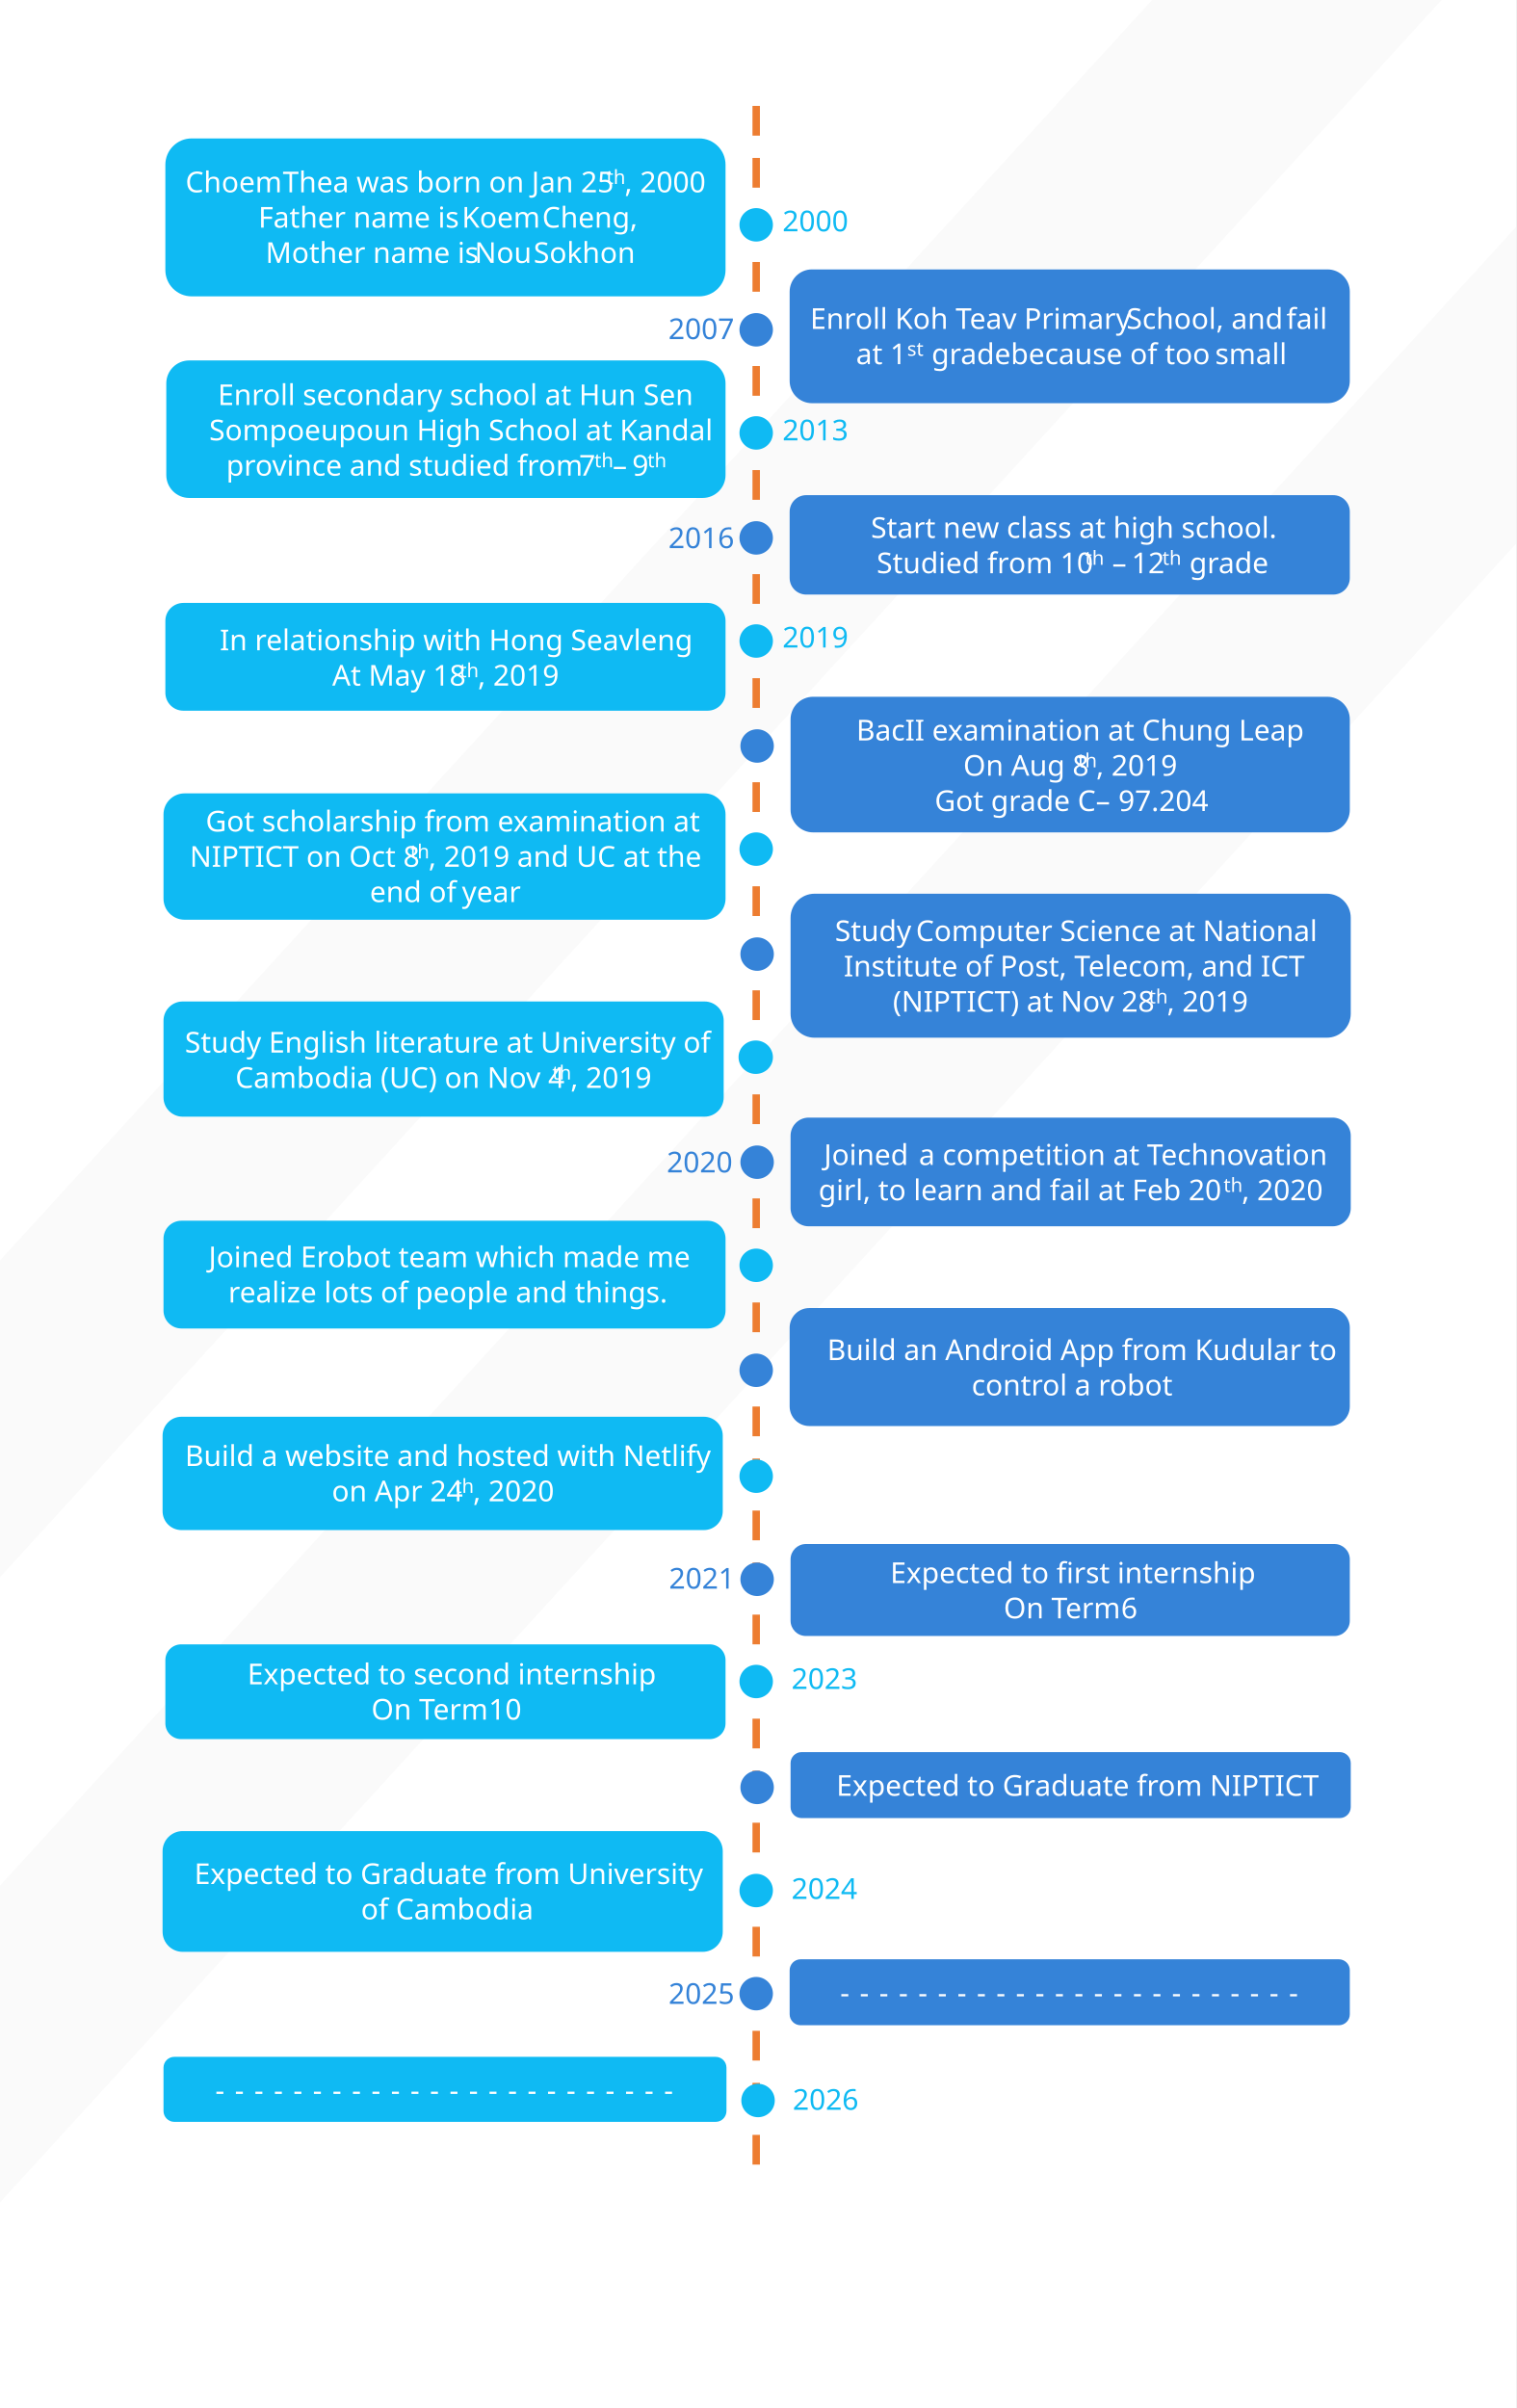
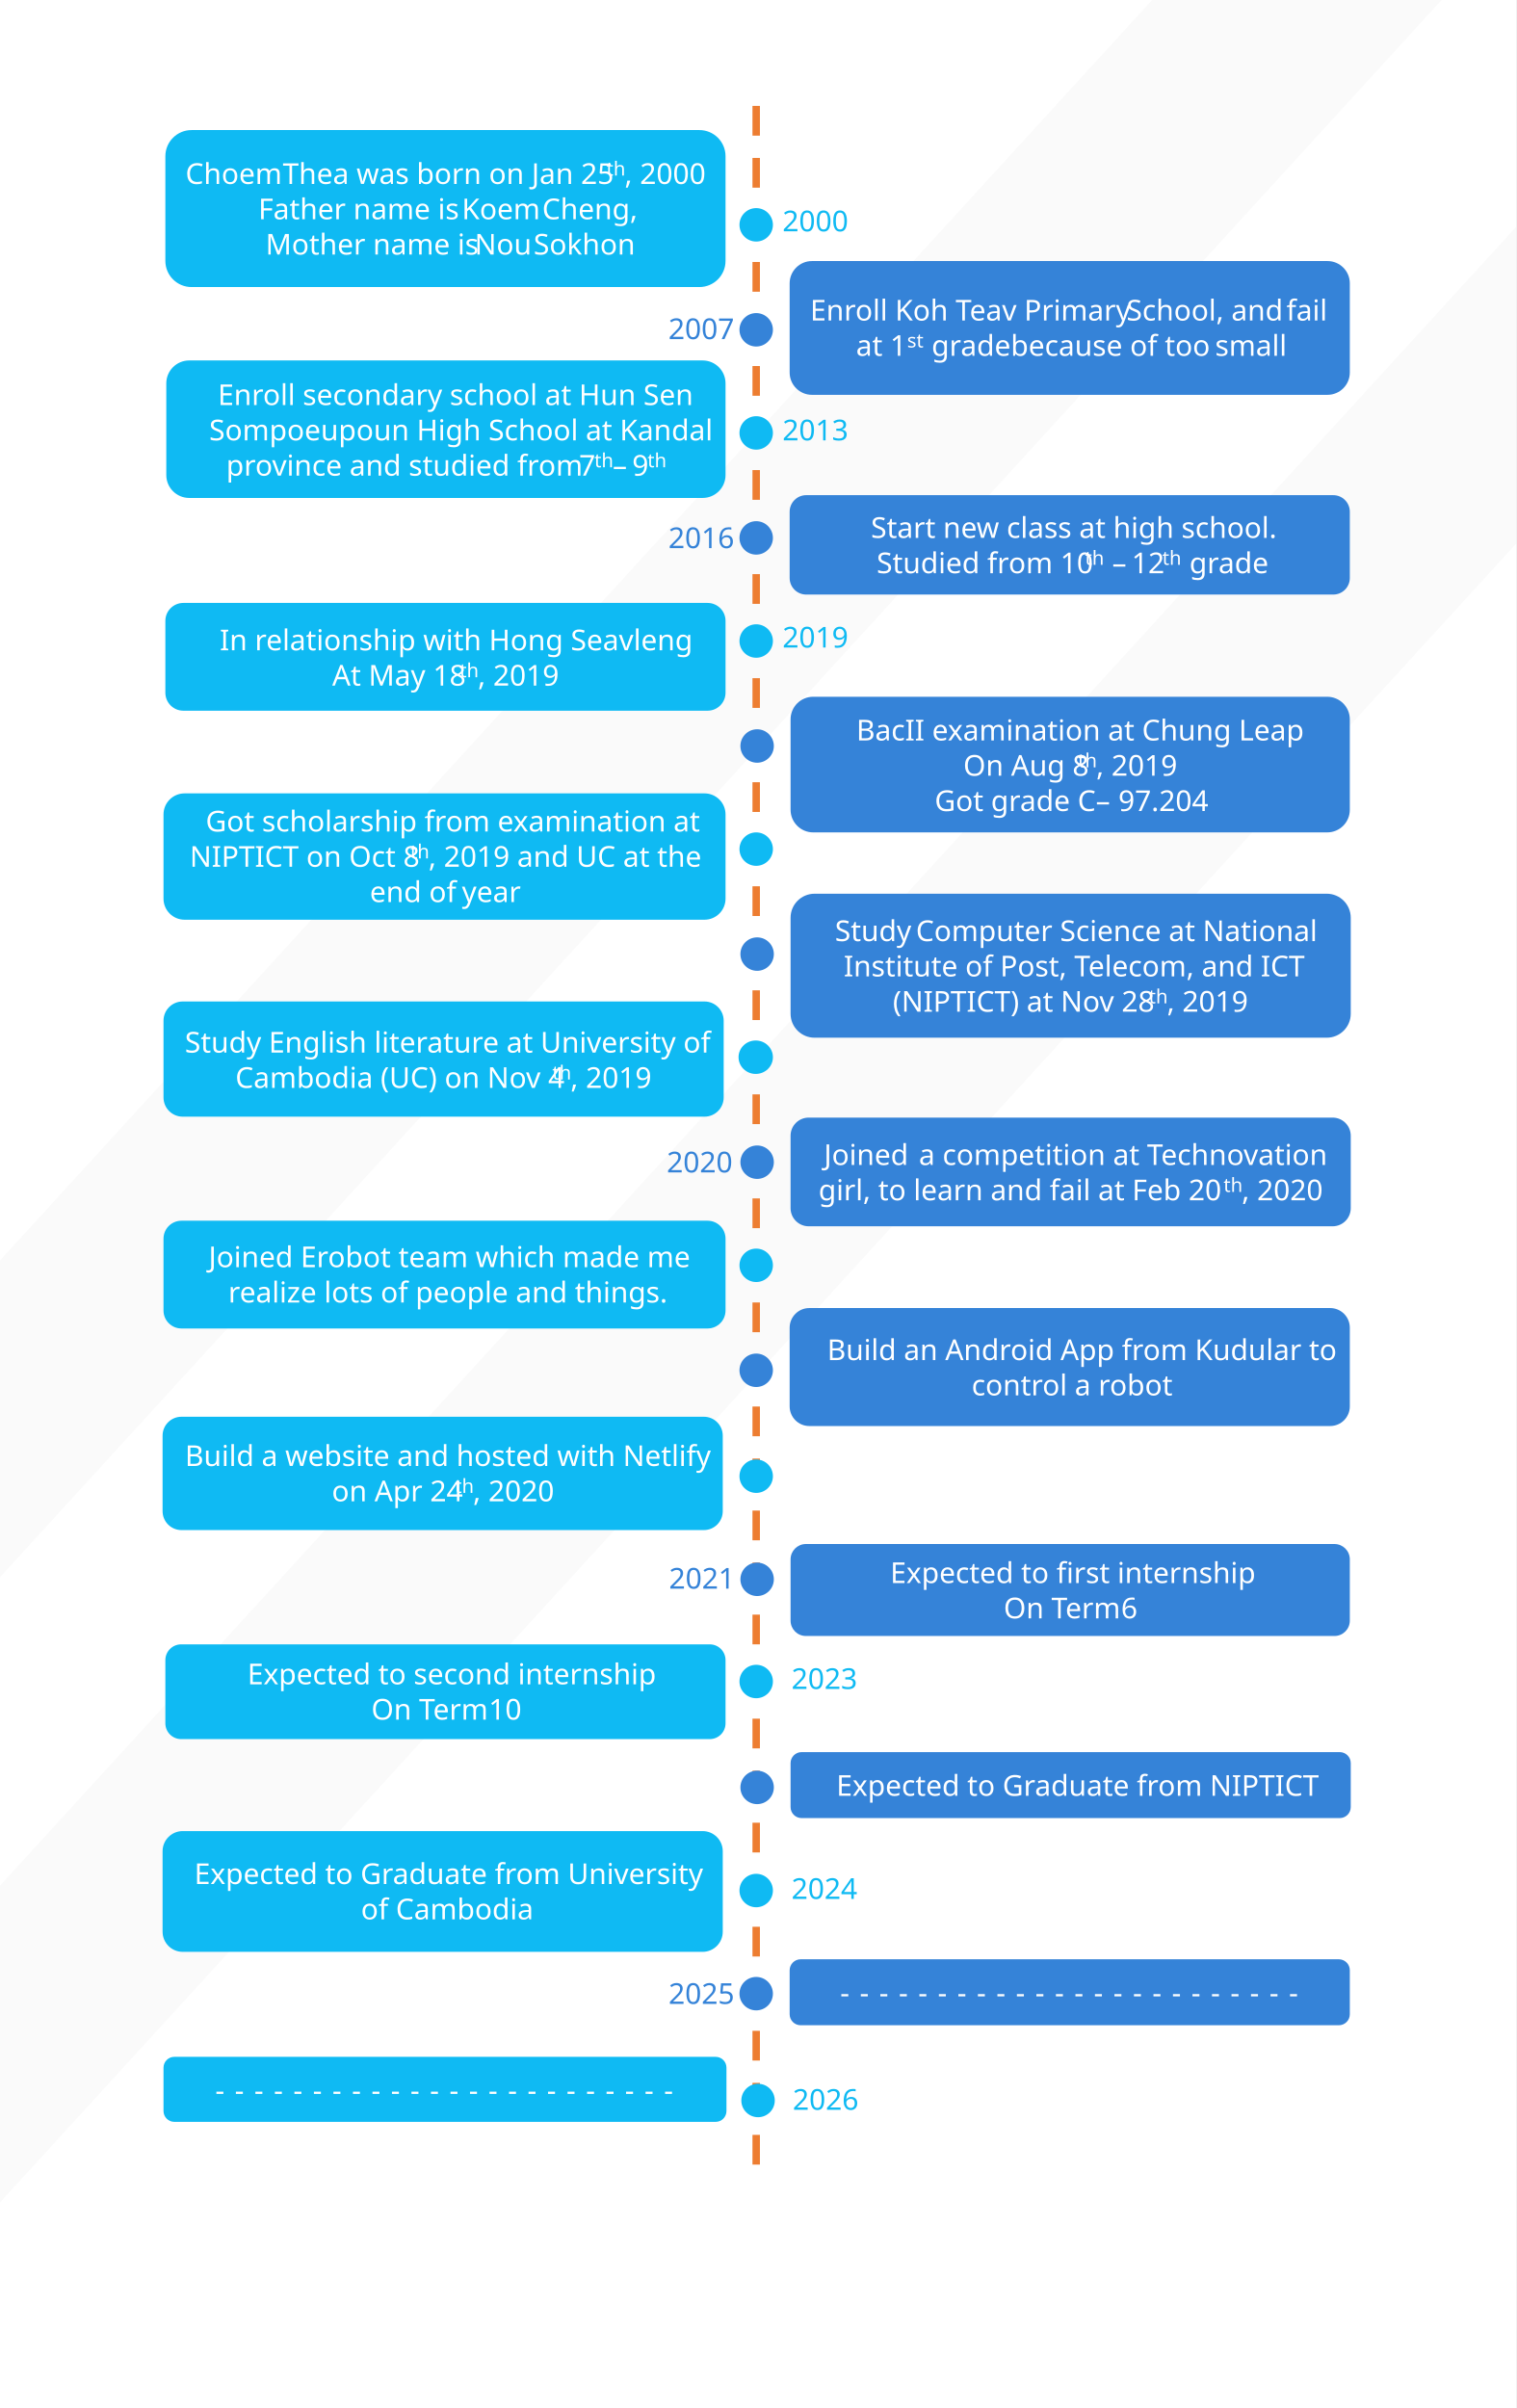
<svg xmlns="http://www.w3.org/2000/svg" width="1632" height="2592" overflow="hidden">
  <defs>
    <clipPath id="clip0">
      <path d="M0 0 1632 0 1632 2592 0 2592Z" fill-rule="evenodd" clip-rule="evenodd" />
    </clipPath>
  </defs>
  <g clip-path="url(#clip0)">
    <rect x="0" y="0" width="1632" height="2592" fill="#FFFFFF" />
    <path d="M2245.05-85.427-485.741 2902.15-655.551 2746.93 2075.24-240.642Z" fill="#000000" fill-rule="evenodd" fill-opacity="0.02" />
    <path d="M1979.57-467.973-751.228 2519.6-921.024 2364.4 1809.77-623.176Z" fill="#000000" fill-rule="evenodd" fill-opacity="0.02" />
    <path d="M814 114 814 2344.69" stroke="#ED7D31" stroke-width="8" stroke-miterlimit="8" stroke-dasharray="32 24" fill="none" fill-rule="evenodd" />
    <path d="M796 242C796 232.059 804.059 224 814 224 823.941 224 832 232.059 832 242 832 251.941 823.941 260 814 260 804.059 260 796 251.941 796 242Z" fill="#0FBAF3" fill-rule="evenodd" />
    <text fill="#0FBAF3" font-family="Trebuchet MS,Trebuchet MS_MSFontService,sans-serif" font-weight="400" font-size="31" transform="translate(842.242 249)">2000</text>
-     <path d="M178 177.334C178 161.686 190.686 149 206.334 149L752.666 149C768.314 149 781 161.686 781 177.334L781 290.666C781 306.314 768.314 319 752.666 319L206.334 319C190.686 319 178 306.314 178 290.666Z" fill="#0FBAF3" fill-rule="evenodd" />
-     <text fill="#FFFFFF" font-family="Trebuchet MS,Trebuchet MS_MSFontService,sans-serif" font-weight="400" font-size="31" transform="translate(199.627 207)">Choem<tspan x="104.767" y="0">Thea was born on Jan 25</tspan>
+     <path d="M178 168.167C178 152.611 190.611 140 206.167 140L752.833 140C768.389 140 781 152.611 781 168.167L781 280.833C781 296.389 768.389 309 752.833 309L206.167 309C190.611 309 178 296.389 178 280.833Z" fill="#0FBAF3" fill-rule="evenodd" />
+     <text fill="#FFFFFF" font-family="Trebuchet MS,Trebuchet MS_MSFontService,sans-serif" font-weight="400" font-size="31" transform="translate(199.627 198)">Choem<tspan x="104.767" y="0">Thea was born on Jan 25</tspan>
      <tspan font-size="21" x="453.1" y="-9">th</tspan>
      <tspan x="472.767" y="0">, 2000</tspan>
      <tspan x="78.453" y="38">Father name is </tspan>
      <tspan x="297.453" y="38">Koem</tspan>
      <tspan x="383.973" y="38">Cheng,</tspan>
      <tspan x="86.213" y="76">Mother name is </tspan>
      <tspan x="311.213" y="76">Nou</tspan>
      <tspan x="374.713" y="76">Sokhon</tspan>
    </text>
    <path d="M796 355C796 345.059 804.059 337 814 337 823.941 337 832 345.059 832 355 832 364.941 823.941 373 814 373 804.059 373 796 364.941 796 355Z" fill="#3583D8" fill-rule="evenodd" />
    <text fill="#3583D8" font-family="Trebuchet MS,Trebuchet MS_MSFontService,sans-serif" font-weight="400" font-size="31" transform="translate(719.466 365)">2007</text>
-     <path d="M850 314.001C850 300.745 860.745 290 874.001 290L1429 290C1442.25 290 1453 300.745 1453 314.001L1453 409.999C1453 423.255 1442.25 434 1429 434L874.001 434C860.745 434 850 423.255 850 409.999Z" fill="#3583D8" fill-rule="evenodd" />
-     <text fill="#FFFFFF" font-family="Trebuchet MS,Trebuchet MS_MSFontService,sans-serif" font-weight="400" font-size="31" transform="translate(872.092 354)">Enroll Koh Teav Primary <tspan x="340.42" y="0">School</tspan>, and <tspan x="512.587" y="0">fail </tspan>
+     <path d="M850 305.001C850 291.745 860.745 281 874.001 281L1429 281C1442.25 281 1453 291.745 1453 305.001L1453 400.999C1453 414.255 1442.25 425 1429 425L874.001 425C860.745 425 850 414.255 850 400.999Z" fill="#3583D8" fill-rule="evenodd" />
+     <text fill="#FFFFFF" font-family="Trebuchet MS,Trebuchet MS_MSFontService,sans-serif" font-weight="400" font-size="31" transform="translate(872.092 345)">Enroll Koh Teav Primary <tspan x="340.42" y="0">School</tspan>, and <tspan x="512.587" y="0">fail </tspan>
      <tspan x="49.373" y="38">at 1</tspan>
      <tspan font-size="21" x="104.373" y="29">st</tspan>
      <tspan x="130.707" y="38">grade </tspan>because of too <tspan x="435.873" y="38">small</tspan>
    </text>
    <path d="M796 466C796 456.059 804.059 448 814 448 823.941 448 832 456.059 832 466 832 475.941 823.941 484 814 484 804.059 484 796 475.941 796 466Z" fill="#0FBAF3" fill-rule="evenodd" />
    <text fill="#0FBAF3" font-family="Trebuchet MS,Trebuchet MS_MSFontService,sans-serif" font-weight="400" font-size="31" transform="translate(842.242 474)">2013</text>
    <path d="M179 412.667C179 399.044 190.044 388 203.667 388L756.333 388C769.956 388 781 399.044 781 412.667L781 511.333C781 524.956 769.956 536 756.333 536L203.667 536C190.044 536 179 524.956 179 511.333Z" fill="#0FBAF3" fill-rule="evenodd" />
    <text fill="#FFFFFF" font-family="Trebuchet MS,Trebuchet MS_MSFontService,sans-serif" font-weight="400" font-size="31" transform="translate(234.472 436)">Enroll secondary school at Hun Sen <tspan x="-9.333" y="38">Sompoeupoun High School at Kandal </tspan>
      <tspan x="9" y="76">province and studied from </tspan>
      <tspan x="388.833" y="76">7</tspan>
      <tspan font-size="21" x="405.333" y="67">th</tspan>
      <tspan x="425" y="76">–</tspan>
      <tspan x="446" y="76">9</tspan>
      <tspan font-size="21" x="462.5" y="67">th</tspan>
    </text>
    <path d="M796 579C796 569.059 804.059 561 814 561 823.941 561 832 569.059 832 579 832 588.941 823.941 597 814 597 804.059 597 796 588.941 796 579Z" fill="#3583D8" fill-rule="evenodd" />
    <text fill="#3583D8" font-family="Trebuchet MS,Trebuchet MS_MSFontService,sans-serif" font-weight="400" font-size="31" transform="translate(719.466 590)">2016</text>
    <path d="M850 550.834C850 540.984 857.984 533 867.833 533L1435.17 533C1445.02 533 1453 540.984 1453 550.834L1453 622.166C1453 632.016 1445.02 640 1435.17 640L867.833 640C857.984 640 850 632.016 850 622.166Z" fill="#3583D8" fill-rule="evenodd" />
    <text fill="#FFFFFF" font-family="Trebuchet MS,Trebuchet MS_MSFontService,sans-serif" font-weight="400" font-size="31" transform="translate(937.469 579)">Start new class at high school.<tspan x="6.167" y="38">Studied from 10</tspan>
      <tspan font-size="21" x="230.5" y="29">th</tspan>
      <tspan x="259.667" y="38">–</tspan>
      <tspan x="280.667" y="38">12</tspan>
      <tspan font-size="21" x="313.667" y="29">th</tspan>
      <tspan x="342.833" y="38">grade</tspan>
    </text>
    <path d="M797 803C797 793.059 805.059 785 815 785 824.941 785 833 793.059 833 803 833 812.941 824.941 821 815 821 805.059 821 797 812.941 797 803Z" fill="#3583D8" fill-rule="evenodd" />
    <path d="M851 774.334C851 760.895 861.894 750 875.333 750L1428.67 750C1442.11 750 1453 760.895 1453 774.334L1453 871.666C1453 885.105 1442.11 896 1428.67 896L875.333 896C861.894 896 851 885.105 851 871.666Z" fill="#3583D8" fill-rule="evenodd" />
    <text fill="#FFFFFF" font-family="Trebuchet MS,Trebuchet MS_MSFontService,sans-serif" font-weight="400" font-size="31" transform="translate(921.778 797)">BacII examination at Chung Leap <tspan x="115.113" y="38">On Aug 8</tspan>
      <tspan font-size="21" x="238.553" y="29">th</tspan>
      <tspan x="258.22" y="38">, 2019</tspan>
      <tspan x="84.333" y="76">Got grade C </tspan>–<tspan x="282" y="76">97.204</tspan>
    </text>
    <path d="M797 1027C797 1017.06 805.059 1009 815 1009 824.941 1009 833 1017.06 833 1027 833 1036.94 824.941 1045 815 1045 805.059 1045 797 1036.94 797 1027Z" fill="#3583D8" fill-rule="evenodd" />
    <path d="M851 987.834C851 973.566 862.566 962 876.834 962L1428.17 962C1442.43 962 1454 973.566 1454 987.834L1454 1091.17C1454 1105.43 1442.43 1117 1428.17 1117L876.834 1117C862.566 1117 851 1105.43 851 1091.17Z" fill="#3583D8" fill-rule="evenodd" />
    <text fill="#FFFFFF" font-family="Trebuchet MS,Trebuchet MS_MSFontService,sans-serif" font-weight="400" font-size="31" transform="translate(898.728 1013)">Study <tspan x="87.167" y="0">Computer Science at National </tspan>
      <tspan x="9.5" y="38">Institute of Post, Telecom, and ICT </tspan>
      <tspan x="62.333" y="76">(NIPTICT) at Nov 28</tspan>
      <tspan font-size="21" x="337.833" y="67">th</tspan>
      <tspan x="357.5" y="76">, 2019</tspan>
    </text>
    <path d="M797 1251C797 1241.06 805.059 1233 815 1233 824.941 1233 833 1241.06 833 1251 833 1260.94 824.941 1269 815 1269 805.059 1269 797 1260.94 797 1251Z" fill="#3583D8" fill-rule="evenodd" />
    <text fill="#3583D8" font-family="Trebuchet MS,Trebuchet MS_MSFontService,sans-serif" font-weight="400" font-size="31" transform="translate(717.678 1262)">2020</text>
    <path d="M851 1222.5C851 1211.73 859.731 1203 870.501 1203L1434.5 1203C1445.27 1203 1454 1211.73 1454 1222.5L1454 1300.5C1454 1311.27 1445.27 1320 1434.5 1320L870.501 1320C859.731 1320 851 1311.27 851 1300.5Z" fill="#3583D8" fill-rule="evenodd" />
    <text fill="#FFFFFF" font-family="Trebuchet MS,Trebuchet MS_MSFontService,sans-serif" font-weight="400" font-size="31" transform="translate(886.908 1254)">Joined <tspan x="102.167" y="0">a competition at Technovation </tspan>
      <tspan x="-5.82" y="38">girl, to learn and fail at Feb 20</tspan>
      <tspan font-size="21" x="430.18" y="29">th</tspan>
      <tspan x="449.847" y="38">, 2020</tspan>
    </text>
    <path d="M796 1475C796 1465.06 804.059 1457 814 1457 823.941 1457 832 1465.06 832 1475 832 1484.94 823.941 1493 814 1493 804.059 1493 796 1484.94 796 1475Z" fill="#3583D8" fill-rule="evenodd" />
    <path d="M850 1429.17C850 1417.48 859.477 1408 871.167 1408L1431.83 1408C1443.52 1408 1453 1417.48 1453 1429.17L1453 1513.83C1453 1525.52 1443.52 1535 1431.83 1535L871.167 1535C859.477 1535 850 1525.52 850 1513.83Z" fill="#3583D8" fill-rule="evenodd" />
    <text fill="#FFFFFF" font-family="Trebuchet MS,Trebuchet MS_MSFontService,sans-serif" font-weight="400" font-size="31" transform="translate(890.411 1464)">Build an Android App from Kudular to <tspan x="155.453" y="38">control a robot</tspan>
    </text>
    <path d="M797 1700C797 1690.06 805.059 1682 815 1682 824.941 1682 833 1690.06 833 1700 833 1709.94 824.941 1718 815 1718 805.059 1718 797 1709.94 797 1700Z" fill="#3583D8" fill-rule="evenodd" />
    <text fill="#3583D8" font-family="Trebuchet MS,Trebuchet MS_MSFontService,sans-serif" font-weight="400" font-size="31" transform="translate(720.095 1710)">2021</text>
    <path d="M851 1678.5C851 1669.39 858.387 1662 867.5 1662L1436.5 1662C1445.61 1662 1453 1669.39 1453 1678.5L1453 1744.5C1453 1753.61 1445.61 1761 1436.5 1761L867.5 1761C858.387 1761 851 1753.61 851 1744.5Z" fill="#3583D8" fill-rule="evenodd" />
    <text fill="#FFFFFF" font-family="Trebuchet MS,Trebuchet MS_MSFontService,sans-serif" font-weight="400" font-size="31" transform="translate(958.283 1704)">Expected to first internship<tspan x="122.067" y="38">On Term </tspan>
      <tspan x="248.433" y="38">6</tspan>
    </text>
    <path d="M797 1924C797 1914.06 805.059 1906 815 1906 824.941 1906 833 1914.06 833 1924 833 1933.94 824.941 1942 815 1942 805.059 1942 797 1933.94 797 1924Z" fill="#3583D8" fill-rule="evenodd" />
    <path d="M851 1897.83C851 1891.3 856.298 1886 862.834 1886L1442.17 1886C1448.7 1886 1454 1891.3 1454 1897.83L1454 1945.17C1454 1951.7 1448.7 1957 1442.17 1957L862.834 1957C856.298 1957 851 1951.7 851 1945.17Z" fill="#3583D8" fill-rule="evenodd" />
    <text fill="#FFFFFF" font-family="Trebuchet MS,Trebuchet MS_MSFontService,sans-serif" font-weight="400" font-size="31" transform="translate(900.29 1933)">Expected to Graduate from NIPTICT</text>
    <path d="M796 690C796 680.059 804.059 672 814 672 823.941 672 832 680.059 832 690 832 699.941 823.941 708 814 708 804.059 708 796 699.941 796 690Z" fill="#0FBAF3" fill-rule="evenodd" />
    <text fill="#0FBAF3" font-family="Trebuchet MS,Trebuchet MS_MSFontService,sans-serif" font-weight="400" font-size="31" transform="translate(842.242 697)">2019</text>
    <path d="M178 668.334C178 657.656 186.656 649 197.334 649L761.666 649C772.344 649 781 657.656 781 668.334L781 745.666C781 756.344 772.344 765 761.666 765L197.334 765C186.656 765 178 756.344 178 745.666Z" fill="#0FBAF3" fill-rule="evenodd" />
    <text fill="#FFFFFF" font-family="Trebuchet MS,Trebuchet MS_MSFontService,sans-serif" font-weight="400" font-size="31" transform="translate(236.51 700)">In relationship with Hong Seavleng <tspan x="121.087" y="38">At May 18</tspan>
      <tspan font-size="21" x="258.253" y="29">th</tspan>
      <tspan x="277.92" y="38">, 2019</tspan>
    </text>
    <path d="M796 914C796 904.059 804.059 896 814 896 823.941 896 832 904.059 832 914 832 923.941 823.941 932 814 932 804.059 932 796 923.941 796 914Z" fill="#0FBAF3" fill-rule="evenodd" />
    <path d="M176 876.667C176 864.148 186.148 854 198.667 854L758.333 854C770.852 854 781 864.148 781 876.667L781 967.333C781 979.852 770.852 990 758.333 990L198.667 990C186.148 990 176 979.852 176 967.333Z" fill="#0FBAF3" fill-rule="evenodd" />
    <text fill="#FFFFFF" font-family="Trebuchet MS,Trebuchet MS_MSFontService,sans-serif" font-weight="400" font-size="31" transform="translate(221.358 895)">Got scholarship from examination at <tspan x="-17.133" y="38">NIPTICT on Oct 8</tspan>
      <tspan font-size="21" x="220.3" y="29">th</tspan>
      <tspan x="239.967" y="38">, 2019 and UC at the </tspan>
      <tspan x="176.667" y="76">end of </tspan>
      <tspan x="275.833" y="76">year </tspan>
    </text>
    <path d="M795 1138C795 1128.06 803.283 1120 813.5 1120 823.717 1120 832 1128.06 832 1138 832 1147.94 823.717 1156 813.5 1156 803.283 1156 795 1147.94 795 1138Z" fill="#0FBAF3" fill-rule="evenodd" />
    <path d="M176 1098.67C176 1087.25 185.253 1078 196.667 1078L758.333 1078C769.747 1078 779 1087.25 779 1098.67L779 1181.33C779 1192.75 769.747 1202 758.333 1202L196.667 1202C185.253 1202 176 1192.75 176 1181.33Z" fill="#0FBAF3" fill-rule="evenodd" />
    <text fill="#FFFFFF" font-family="Trebuchet MS,Trebuchet MS_MSFontService,sans-serif" font-weight="400" font-size="31" transform="translate(198.975 1133)">Study English literature at University of <tspan x="54.333" y="38">Cambodia (UC) on Nov 4</tspan>
      <tspan font-size="21" x="395.5" y="29">th</tspan>
      <tspan x="415.167" y="38">, 2019</tspan>
    </text>
    <path d="M796 1810C796 1800.06 804.059 1792 814 1792 823.941 1792 832 1800.06 832 1810 832 1819.94 823.941 1828 814 1828 804.059 1828 796 1819.94 796 1810Z" fill="#0FBAF3" fill-rule="evenodd" />
    <path d="M178 1787C178 1777.61 185.611 1770 195.001 1770L763.999 1770C773.389 1770 781 1777.61 781 1787L781 1855C781 1864.39 773.389 1872 763.999 1872L195.001 1872C185.611 1872 178 1864.39 178 1855Z" fill="#0FBAF3" fill-rule="evenodd" />
    <text fill="#FFFFFF" font-family="Trebuchet MS,Trebuchet MS_MSFontService,sans-serif" font-weight="400" font-size="31" transform="translate(266.323 1813)">Expected to second internship<tspan x="133.32" y="38">On Term </tspan>
      <tspan x="259.687" y="38">10</tspan>
    </text>
    <path d="M796 1362C796 1352.06 804.059 1344 814 1344 823.941 1344 832 1352.06 832 1362 832 1371.94 823.941 1380 814 1380 804.059 1380 796 1371.94 796 1362Z" fill="#0FBAF3" fill-rule="evenodd" />
    <path d="M176 1333.33C176 1322.66 184.656 1314 195.334 1314L761.666 1314C772.344 1314 781 1322.66 781 1333.33L781 1410.67C781 1421.34 772.344 1430 761.666 1430L195.334 1430C184.656 1430 176 1421.34 176 1410.67Z" fill="#0FBAF3" fill-rule="evenodd" />
    <text fill="#FFFFFF" font-family="Trebuchet MS,Trebuchet MS_MSFontService,sans-serif" font-weight="400" font-size="31" transform="translate(224.524 1364)">Joined Erobot<tspan x="204.333" y="0">team which made me </tspan>
      <tspan x="21.167" y="38">realize lots of people and things.</tspan>
    </text>
    <path d="M796 1589C796 1579.06 804.059 1571 814 1571 823.941 1571 832 1579.06 832 1589 832 1598.94 823.941 1607 814 1607 804.059 1607 796 1598.94 796 1589Z" fill="#0FBAF3" fill-rule="evenodd" />
    <path d="M175 1545.33C175 1534.1 184.104 1525 195.333 1525L757.667 1525C768.896 1525 778 1534.1 778 1545.33L778 1626.67C778 1637.9 768.896 1647 757.667 1647L195.333 1647C184.104 1647 175 1637.9 175 1626.67Z" fill="#0FBAF3" fill-rule="evenodd" />
    <text fill="#FFFFFF" font-family="Trebuchet MS,Trebuchet MS_MSFontService,sans-serif" font-weight="400" font-size="31" transform="translate(199.13 1578)">Build a website and hosted with Netlify <tspan x="158.027" y="38">on Apr 24</tspan>
      <tspan font-size="21" x="290.467" y="29">th</tspan>
      <tspan x="310.133" y="38">, 2020</tspan>
    </text>
    <path d="M796 2146C796 2136.06 804.059 2128 814 2128 823.941 2128 832 2136.06 832 2146 832 2155.94 823.941 2164 814 2164 804.059 2164 796 2155.94 796 2146Z" fill="#3583D8" fill-rule="evenodd" />
    <text fill="#3583D8" font-family="Trebuchet MS,Trebuchet MS_MSFontService,sans-serif" font-weight="400" font-size="31" transform="translate(719.647 2157)">2025</text>
    <path d="M850 2120.83C850 2114.3 855.298 2109 861.834 2109L1441.17 2109C1447.7 2109 1453 2114.3 1453 2120.83L1453 2168.17C1453 2174.7 1447.7 2180 1441.17 2180L861.834 2180C855.298 2180 850 2174.7 850 2168.17Z" fill="#3583D8" fill-rule="evenodd" />
    <text fill="#FFFFFF" font-family="Trebuchet MS,Trebuchet MS_MSFontService,sans-serif" font-weight="400" font-size="31" transform="translate(904.4 2156)">-<tspan x="21" y="0">-</tspan>
      <tspan x="42" y="0">-</tspan>
      <tspan x="63" y="0">-</tspan>
      <tspan x="84" y="0">-</tspan>
      <tspan x="105" y="0">-</tspan>
      <tspan x="126" y="0">-</tspan>
      <tspan x="147" y="0">-</tspan>
      <tspan x="168" y="0">-</tspan>
      <tspan x="189" y="0">-</tspan>
      <tspan x="210" y="0">-</tspan>
      <tspan x="231" y="0">-</tspan>
      <tspan x="252" y="0">-</tspan>
      <tspan x="273" y="0">-</tspan>
      <tspan x="294" y="0">-</tspan>
      <tspan x="315" y="0">-</tspan>
      <tspan x="336" y="0">-</tspan>
      <tspan x="357" y="0">-</tspan>
      <tspan x="378" y="0">-</tspan>
      <tspan x="399" y="0">-</tspan>
      <tspan x="420" y="0">-</tspan>
      <tspan x="441" y="0">-</tspan>
      <tspan x="462" y="0">-</tspan>
      <tspan x="483" y="0">-</tspan>
      <tspan fill="#0FBAF3" x="-52.461" y="-338">2023</tspan>
    </text>
    <path d="M796 2035C796 2025.06 804.059 2017 814 2017 823.941 2017 832 2025.06 832 2035 832 2044.94 823.941 2053 814 2053 804.059 2053 796 2044.94 796 2035Z" fill="#0FBAF3" fill-rule="evenodd" />
    <path d="M175 1992.67C175 1980.7 184.701 1971 196.667 1971L756.333 1971C768.299 1971 778 1980.7 778 1992.67L778 2079.33C778 2091.3 768.299 2101 756.333 2101L196.667 2101C184.701 2101 175 2091.3 175 2079.33Z" fill="#0FBAF3" fill-rule="evenodd" />
    <text fill="#FFFFFF" font-family="Trebuchet MS,Trebuchet MS_MSFontService,sans-serif" font-weight="400" font-size="31" transform="translate(209.13 2028)">Expected to Graduate from University <tspan x="179.413" y="38">of Cambodia</tspan>
      <tspan fill="#0FBAF3" x="642.81" y="16">2024</tspan>
    </text>
    <path d="M798 2261C798 2251.06 806.059 2243 816 2243 825.941 2243 834 2251.06 834 2261 834 2270.94 825.941 2279 816 2279 806.059 2279 798 2270.94 798 2261Z" fill="#0FBAF3" fill-rule="evenodd" />
    <path d="M176 2225.67C176 2219.22 181.223 2214 187.667 2214L770.333 2214C776.777 2214 782 2219.22 782 2225.67L782 2272.33C782 2278.78 776.777 2284 770.333 2284L187.667 2284C181.223 2284 176 2278.78 176 2272.33Z" fill="#0FBAF3" fill-rule="evenodd" />
    <text fill="#FFFFFF" font-family="Trebuchet MS,Trebuchet MS_MSFontService,sans-serif" font-weight="400" font-size="31" transform="translate(231.691 2261)">-<tspan x="21" y="0">-</tspan>
      <tspan x="42" y="0">-</tspan>
      <tspan x="63" y="0">-</tspan>
      <tspan x="84" y="0">-</tspan>
      <tspan x="105" y="0">-</tspan>
      <tspan x="126" y="0">-</tspan>
      <tspan x="147" y="0">-</tspan>
      <tspan x="168" y="0">-</tspan>
      <tspan x="189" y="0">-</tspan>
      <tspan x="210" y="0">-</tspan>
      <tspan x="231" y="0">-</tspan>
      <tspan x="252" y="0">-</tspan>
      <tspan x="273" y="0">-</tspan>
      <tspan x="294" y="0">-</tspan>
      <tspan x="315" y="0">-</tspan>
      <tspan x="336" y="0">-</tspan>
      <tspan x="357" y="0">-</tspan>
      <tspan x="378" y="0">-</tspan>
      <tspan x="399" y="0">-</tspan>
      <tspan x="420" y="0">-</tspan>
      <tspan x="441" y="0">-</tspan>
      <tspan x="462" y="0">-</tspan>
      <tspan x="483" y="0">-</tspan>
      <tspan fill="#0FBAF3" x="621.582" y="10">2026</tspan>
    </text>
  </g>
</svg>
